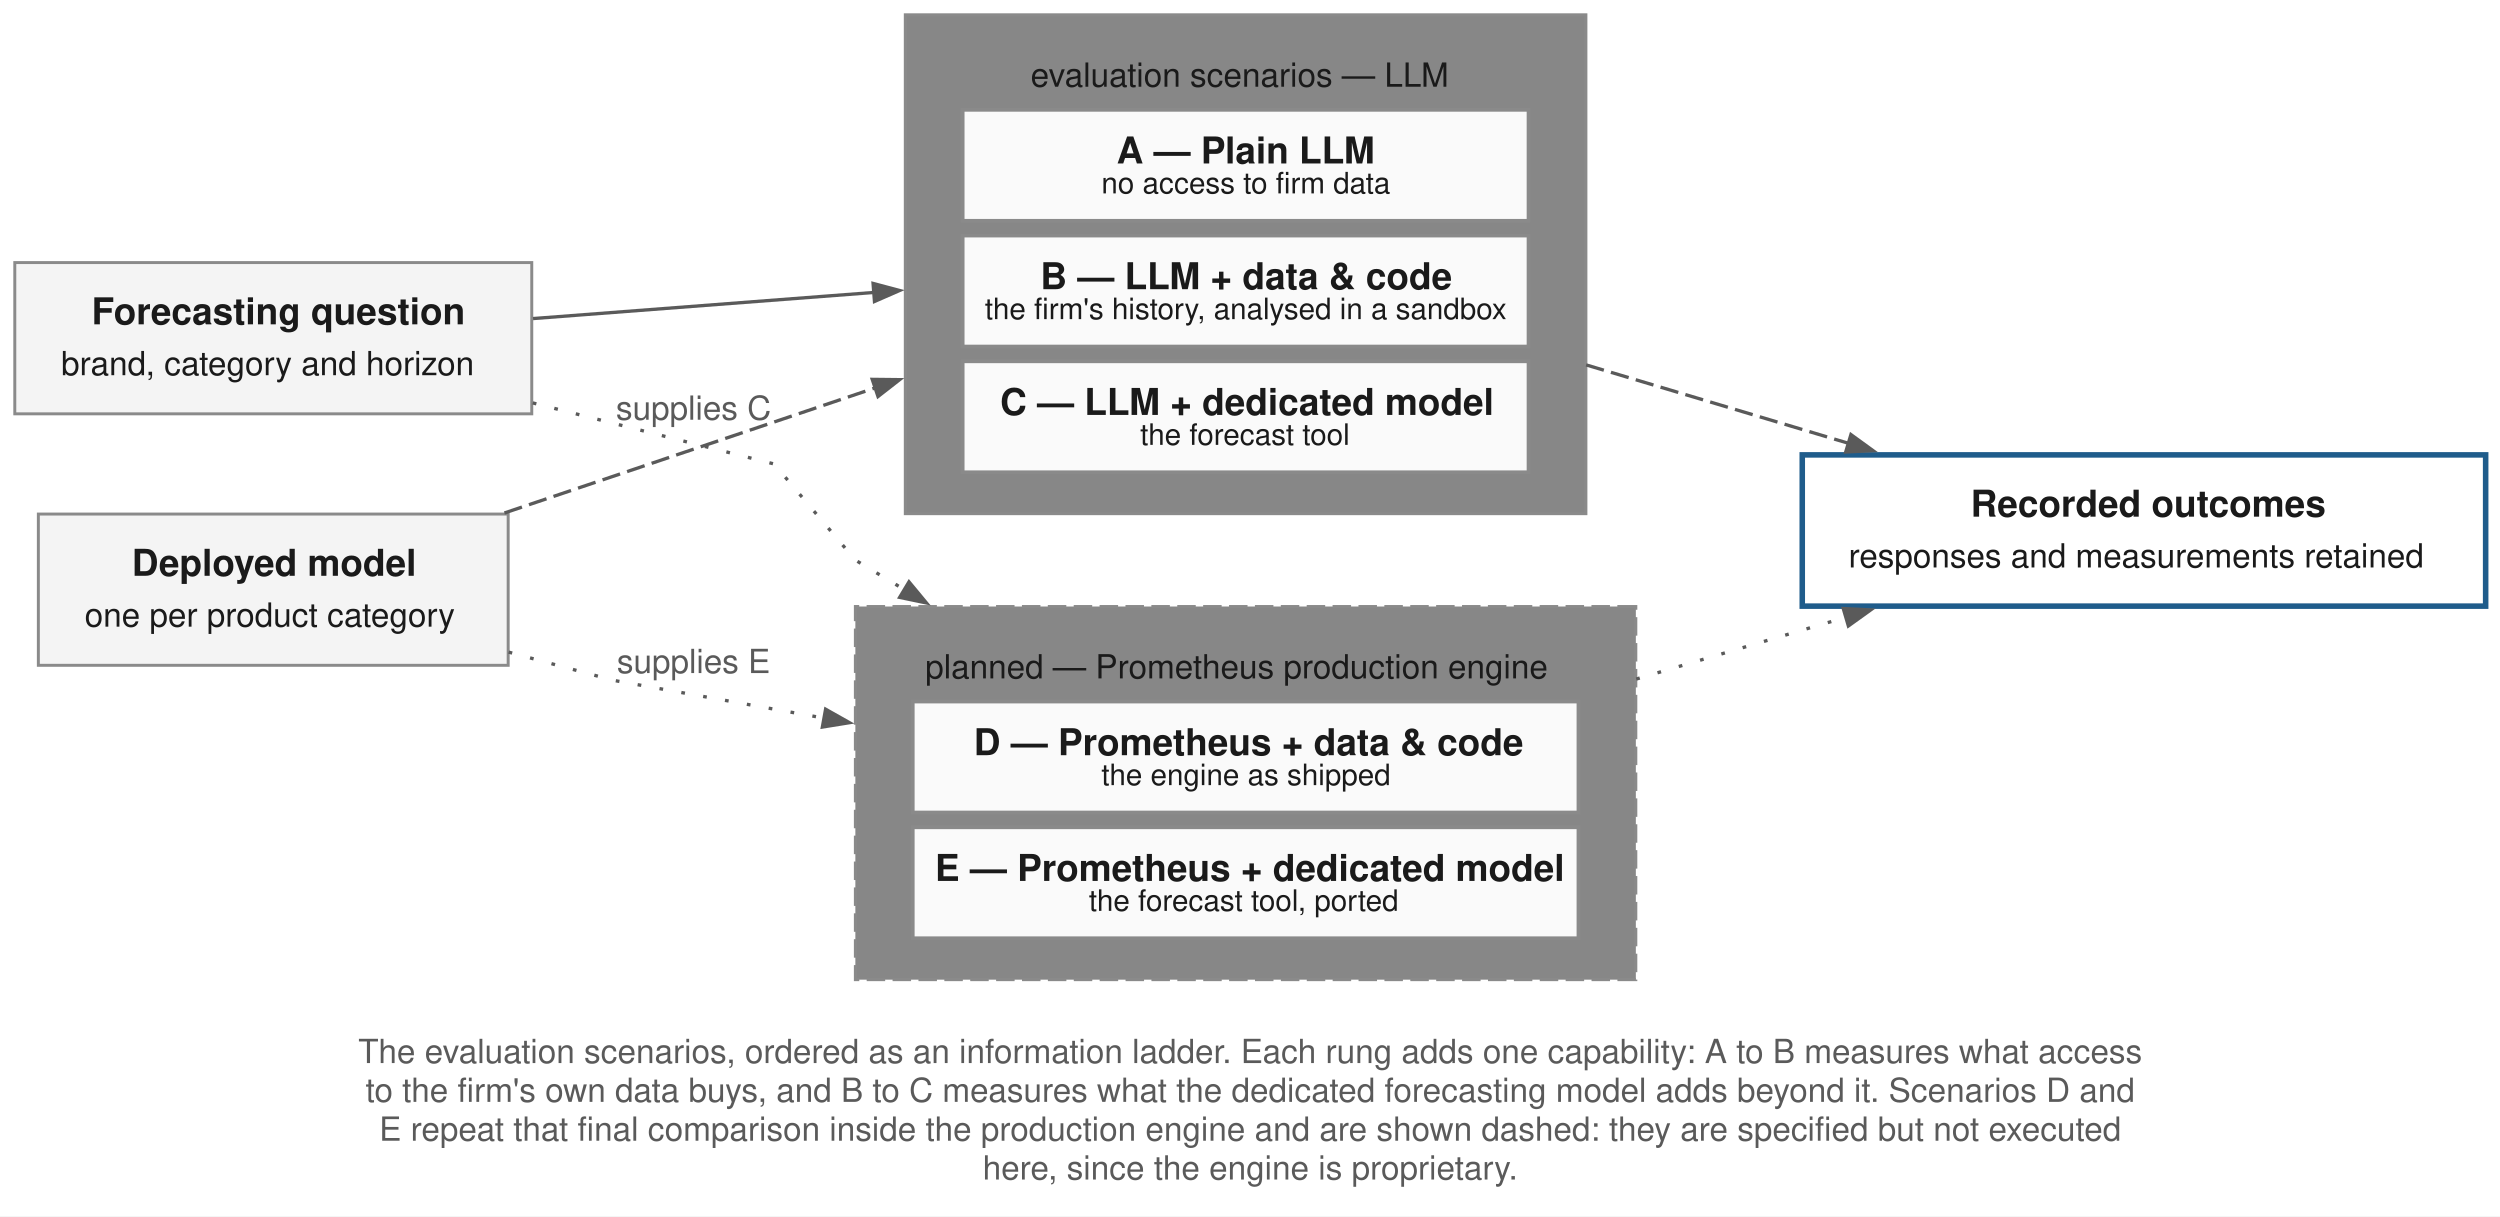
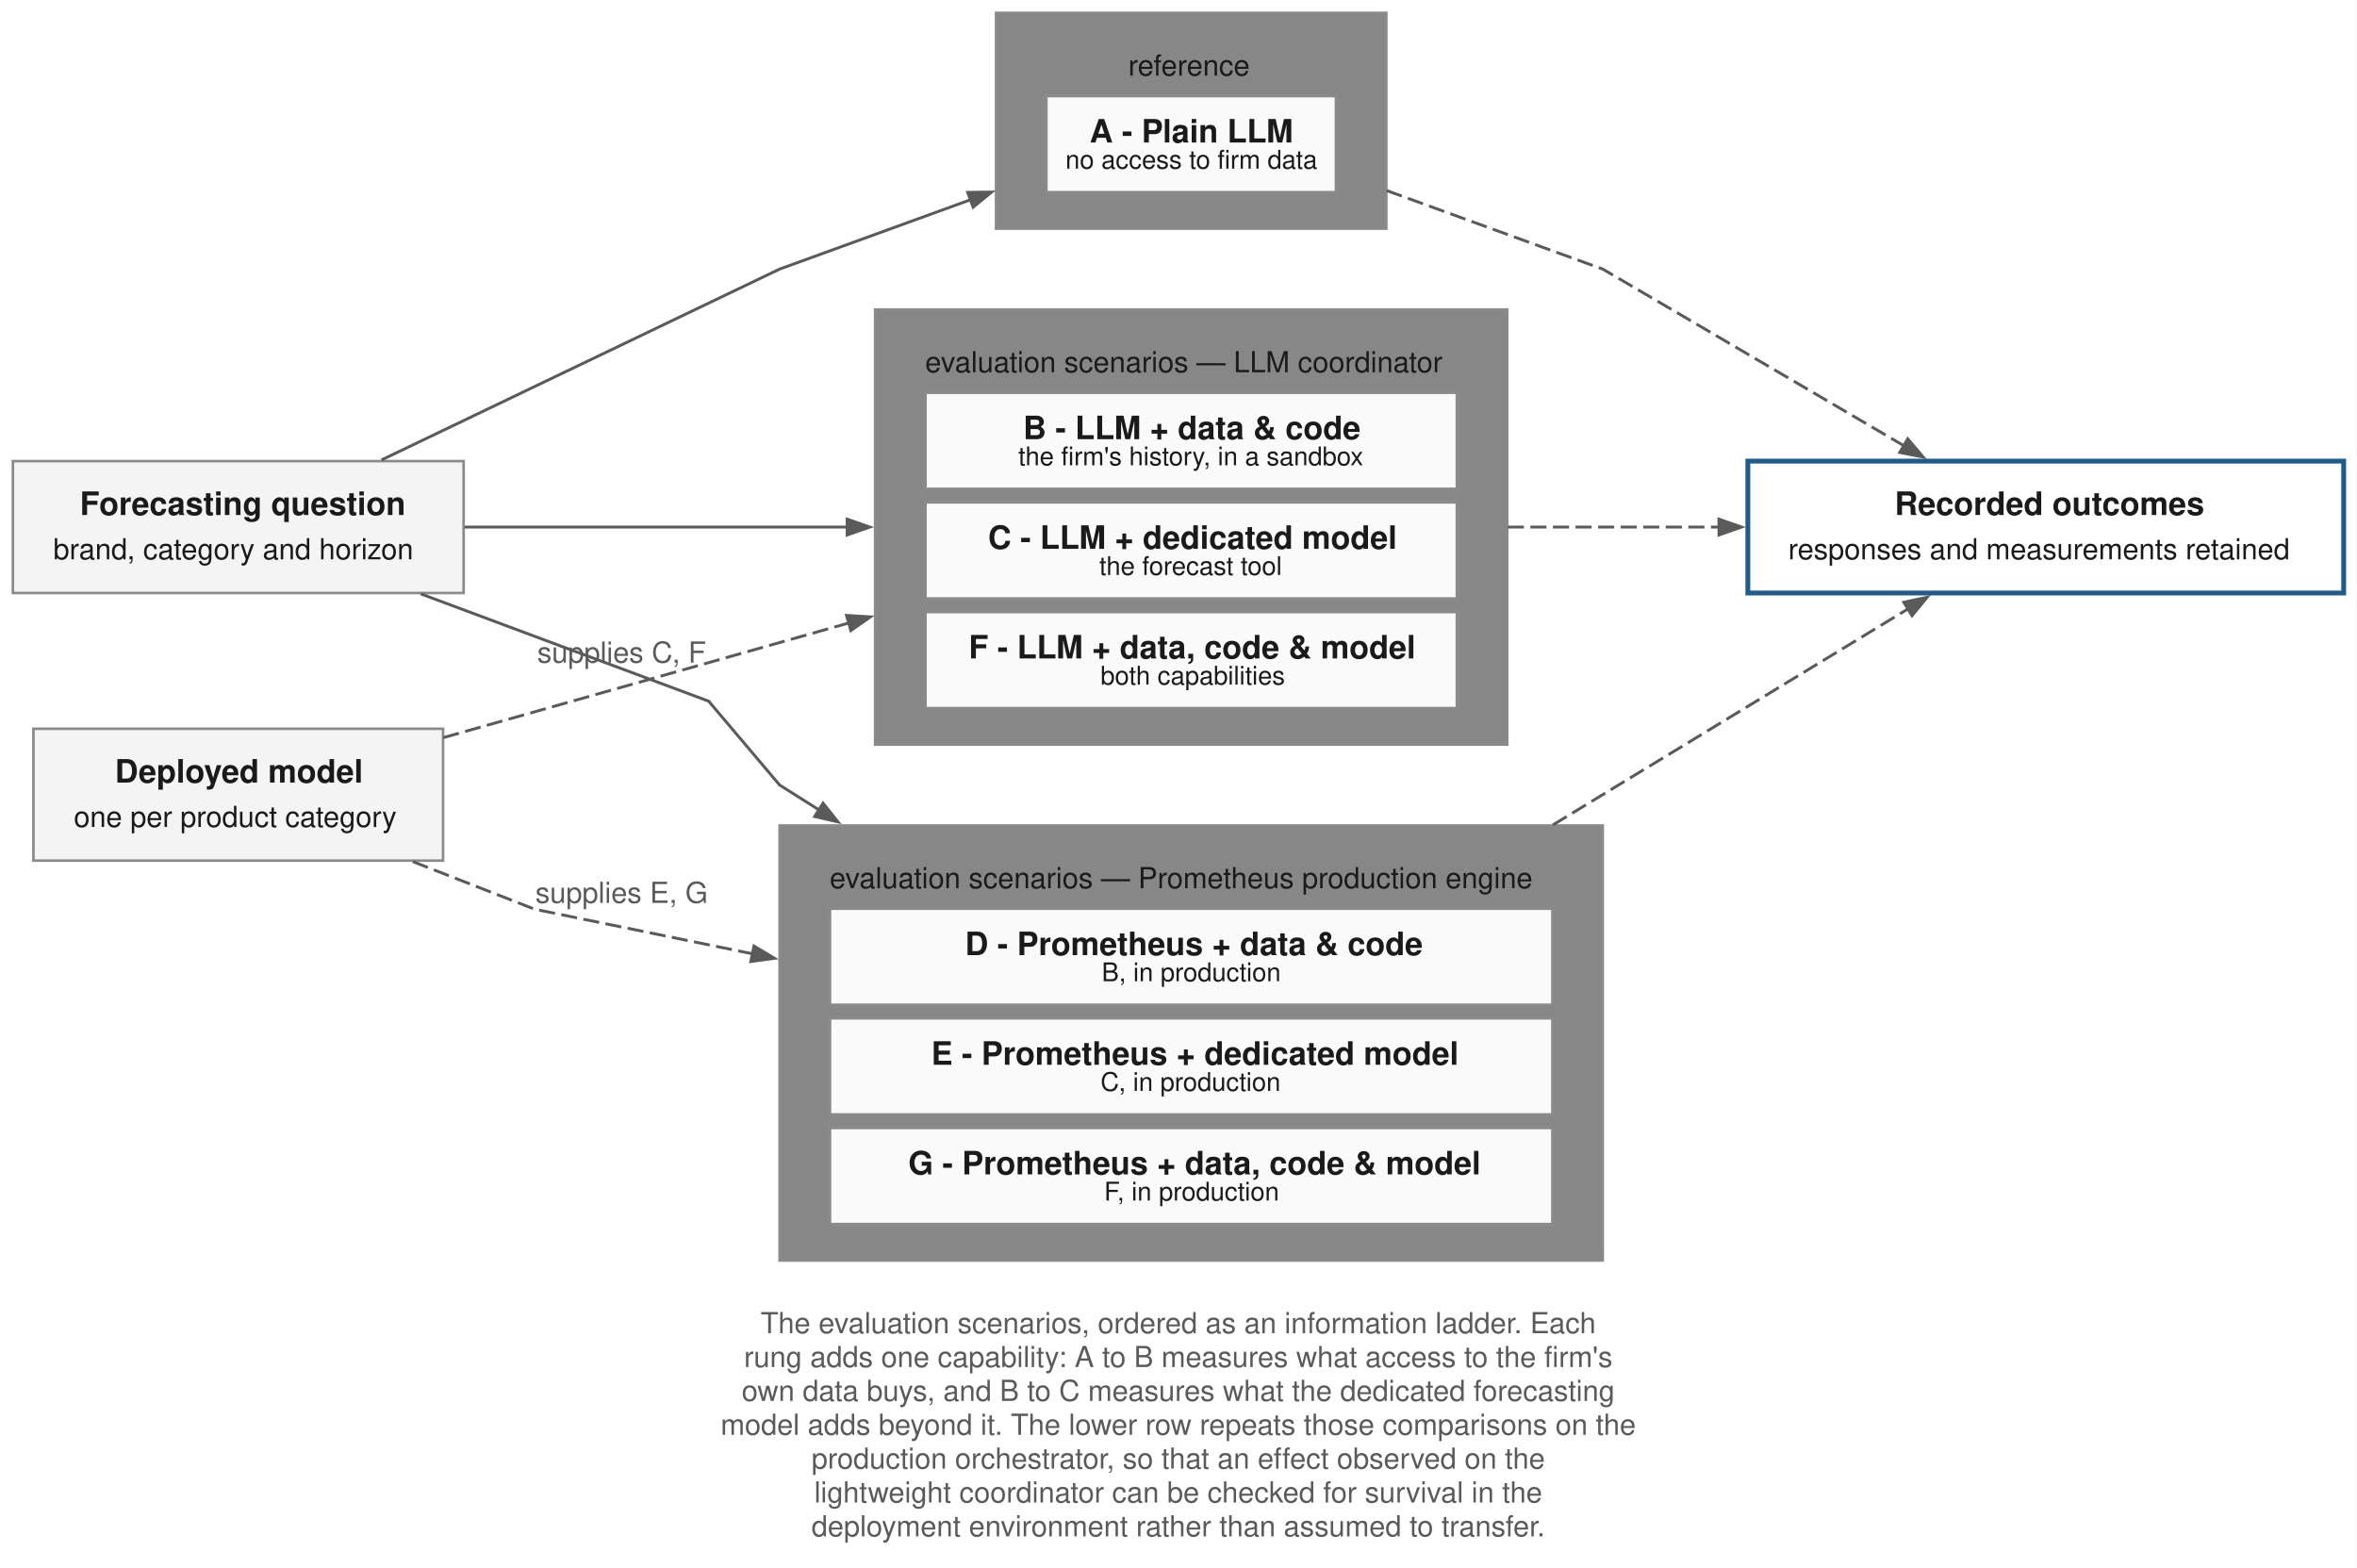
- <svg xmlns="http://www.w3.org/2000/svg" width="676pt" height="329pt" viewBox="0.00 0.00 676.00 329.00">
-   <g id="graph0" class="graph" transform="scale(1 1) rotate(0) translate(4 324.9)">
-     <polygon fill="white" stroke="none" points="-4,4 -4,-324.9 672.12,-324.9 672.12,4 -4,4" />
-     <text xml:space="preserve" text-anchor="middle" x="334.06" y="-37.45" font-family="Helvetica,sans-Serif" font-size="9.00" fill="#5a5a5a">The evaluation scenarios, ordered as an information ladder. Each rung adds one capability: A to B measures what access</text>
-     <text xml:space="preserve" text-anchor="middle" x="334.06" y="-26.95" font-family="Helvetica,sans-Serif" font-size="9.00" fill="#5a5a5a">to the firm's own data buys, and B to C measures what the dedicated forecasting model adds beyond it. Scenarios D and</text>
-     <text xml:space="preserve" text-anchor="middle" x="334.06" y="-16.45" font-family="Helvetica,sans-Serif" font-size="9.00" fill="#5a5a5a">E repeat that final comparison inside the production engine and are shown dashed: they are specified but not executed</text>
-     <text xml:space="preserve" text-anchor="middle" x="334.06" y="-5.95" font-family="Helvetica,sans-Serif" font-size="9.00" fill="#5a5a5a">here, since the engine is proprietary.</text>
+ <svg xmlns="http://www.w3.org/2000/svg" width="731pt" height="486pt" viewBox="0.00 0.00 731.00 486.00">
+   <g id="graph0" class="graph" transform="scale(1 1) rotate(0) translate(4 482.4)">
+     <polygon fill="white" stroke="none" points="-4,4 -4,-482.4 726.87,-482.4 726.87,4 -4,4" />
+     <text xml:space="preserve" text-anchor="middle" x="361.43" y="-68.95" font-family="Helvetica,sans-Serif" font-size="9.00" fill="#5a5a5a">The evaluation scenarios, ordered as an information ladder. Each</text>
+     <text xml:space="preserve" text-anchor="middle" x="361.43" y="-58.45" font-family="Helvetica,sans-Serif" font-size="9.00" fill="#5a5a5a">rung adds one capability: A to B measures what access to the firm's</text>
+     <text xml:space="preserve" text-anchor="middle" x="361.43" y="-47.95" font-family="Helvetica,sans-Serif" font-size="9.00" fill="#5a5a5a">own data buys, and B to C measures what the dedicated forecasting</text>
+     <text xml:space="preserve" text-anchor="middle" x="361.43" y="-37.45" font-family="Helvetica,sans-Serif" font-size="9.00" fill="#5a5a5a">model adds beyond it. The lower row repeats those comparisons on the</text>
+     <text xml:space="preserve" text-anchor="middle" x="361.43" y="-26.95" font-family="Helvetica,sans-Serif" font-size="9.00" fill="#5a5a5a">production orchestrator, so that an effect observed on the</text>
+     <text xml:space="preserve" text-anchor="middle" x="361.43" y="-16.45" font-family="Helvetica,sans-Serif" font-size="9.00" fill="#5a5a5a">lightweight coordinator can be checked for survival in the</text>
+     <text xml:space="preserve" text-anchor="middle" x="361.43" y="-5.95" font-family="Helvetica,sans-Serif" font-size="9.00" fill="#5a5a5a">deployment environment rather than assumed to transfer.</text>
    <g id="node1" class="node">
-       <polygon fill="#f4f4f4" stroke="#8a8a8a" stroke-width="0.8" points="139.79,-253.9 0,-253.9 0,-213 139.79,-213 139.79,-253.9" />
-       <text xml:space="preserve" text-anchor="start" x="20.77" y="-237.2" font-family="Helvetica,sans-Serif" font-weight="bold" font-size="10.00" fill="#1a1a1a">Forecasting question</text>
-       <text xml:space="preserve" text-anchor="start" x="12.52" y="-223.45" font-family="Helvetica,sans-Serif" font-size="9.00" fill="#1a1a1a">brand, category and horizon</text>
+       <polygon fill="#f4f4f4" stroke="#8a8a8a" stroke-width="0.8" points="139.79,-339.4 0,-339.4 0,-298.5 139.79,-298.5 139.79,-339.4" />
+       <text xml:space="preserve" text-anchor="start" x="20.77" y="-322.7" font-family="Helvetica,sans-Serif" font-weight="bold" font-size="10.00" fill="#1a1a1a">Forecasting question</text>
+       <text xml:space="preserve" text-anchor="start" x="12.52" y="-308.95" font-family="Helvetica,sans-Serif" font-size="9.00" fill="#1a1a1a">brand, category and horizon</text>
    </g>
    <g id="node3" class="node">
-       <polygon fill="#878787" stroke="#8a8a8a" stroke-width="0.8" points="424.83,-320.9 240.79,-320.9 240.79,-186 424.83,-186 424.83,-320.9" />
-       <text xml:space="preserve" text-anchor="start" x="274.68" y="-301.45" font-family="Helvetica,sans-Serif" font-size="9.00" fill="#1a1a1a">evaluation scenarios — LLM</text>
-       <polygon fill="#fafafa" stroke="none" points="256.31,-265.2 256.31,-295.2 409.31,-295.2 409.31,-265.2 256.31,-265.2" />
-       <polygon fill="none" stroke="#8a8a8a" points="256.31,-265.2 256.31,-295.2 409.31,-295.2 409.31,-265.2 256.31,-265.2" />
-       <text xml:space="preserve" text-anchor="start" x="297.93" y="-280.7" font-family="Helvetica,sans-Serif" font-weight="bold" font-size="10.00" fill="#1a1a1a">A — Plain LLM</text>
-       <text xml:space="preserve" text-anchor="start" x="293.81" y="-272.6" font-family="Helvetica,sans-Serif" font-size="8.00" fill="#1a1a1a">no access to firm data</text>
-       <polygon fill="#fafafa" stroke="none" points="256.31,-231.2 256.31,-261.2 409.31,-261.2 409.31,-231.2 256.31,-231.2" />
-       <polygon fill="none" stroke="#8a8a8a" points="256.31,-231.2 256.31,-261.2 409.31,-261.2 409.31,-231.2 256.31,-231.2" />
-       <text xml:space="preserve" text-anchor="start" x="277.31" y="-246.7" font-family="Helvetica,sans-Serif" font-weight="bold" font-size="10.00" fill="#1a1a1a">B — LLM + data &amp; code</text>
-       <text xml:space="preserve" text-anchor="start" x="262.31" y="-238.6" font-family="Helvetica,sans-Serif" font-size="8.00" fill="#1a1a1a">the firm's history, analysed in a sandbox</text>
-       <polygon fill="#fafafa" stroke="none" points="256.31,-197.2 256.31,-227.2 409.31,-227.2 409.31,-197.2 256.31,-197.2" />
-       <polygon fill="none" stroke="#8a8a8a" points="256.31,-197.2 256.31,-227.2 409.31,-227.2 409.31,-197.2 256.31,-197.2" />
-       <text xml:space="preserve" text-anchor="start" x="266.43" y="-212.7" font-family="Helvetica,sans-Serif" font-weight="bold" font-size="10.00" fill="#1a1a1a">C — LLM + dedicated model</text>
-       <text xml:space="preserve" text-anchor="start" x="304.31" y="-204.6" font-family="Helvetica,sans-Serif" font-size="8.00" fill="#1a1a1a">the forecast tool</text>
+       <polygon fill="#878787" stroke="#8a8a8a" stroke-width="0.8" points="425.95,-478.4 304.91,-478.4 304.91,-411.5 425.95,-411.5 425.95,-478.4" />
+       <text xml:space="preserve" text-anchor="start" x="345.93" y="-458.95" font-family="Helvetica,sans-Serif" font-size="9.00" fill="#1a1a1a">reference</text>
+       <polygon fill="#fafafa" stroke="none" points="320.43,-422.7 320.43,-452.7 410.43,-452.7 410.43,-422.7 320.43,-422.7" />
+       <polygon fill="none" stroke="#8a8a8a" points="320.43,-422.7 320.43,-452.7 410.43,-452.7 410.43,-422.7 320.43,-422.7" />
+       <text xml:space="preserve" text-anchor="start" x="333.93" y="-438.2" font-family="Helvetica,sans-Serif" font-weight="bold" font-size="10.00" fill="#1a1a1a">A - Plain LLM</text>
+       <text xml:space="preserve" text-anchor="start" x="326.43" y="-430.1" font-family="Helvetica,sans-Serif" font-size="8.00" fill="#1a1a1a">no access to firm data</text>
    </g>
    <g id="edge1" class="edge">
-       <path fill="none" stroke="#5a5a5a" stroke-width="0.9" d="M140.13,-238.76C168.4,-240.92 201.63,-243.47 232.42,-245.83" />
-       <polygon fill="#5a5a5a" stroke="#5a5a5a" stroke-width="0.9" points="232.08,-248.26 239.25,-246.35 232.46,-243.38 232.08,-248.26" />
+       <path fill="none" stroke="#5a5a5a" stroke-width="0.9" d="M114.31,-339.76C163.76,-363.46 237.79,-398.95 237.79,-398.95 237.79,-398.95 266.84,-409.5 297.11,-420.5" />
+       <polygon fill="#5a5a5a" stroke="#5a5a5a" stroke-width="0.9" points="296.12,-422.74 303.54,-422.83 297.8,-418.14 296.12,-422.74" />
    </g>
    <g id="node4" class="node">
-       <polygon fill="#878787" stroke="#8a8a8a" stroke-width="0.8" stroke-dasharray="5,2" points="438.33,-160.9 227.29,-160.9 227.29,-60 438.33,-60 438.33,-160.9" />
-       <text xml:space="preserve" text-anchor="start" x="246.18" y="-141.45" font-family="Helvetica,sans-Serif" font-size="9.00" fill="#1a1a1a">planned — Prometheus production engine</text>
-       <polygon fill="#fafafa" stroke="none" points="242.81,-105.2 242.81,-135.2 422.81,-135.2 422.81,-105.2 242.81,-105.2" />
-       <polygon fill="none" stroke="#8a8a8a" points="242.81,-105.2 242.81,-135.2 422.81,-135.2 422.81,-105.2 242.81,-105.2" />
-       <text xml:space="preserve" text-anchor="start" x="259.31" y="-120.7" font-family="Helvetica,sans-Serif" font-weight="bold" font-size="10.00" fill="#1a1a1a">D — Prometheus + data &amp; code</text>
-       <text xml:space="preserve" text-anchor="start" x="293.81" y="-112.6" font-family="Helvetica,sans-Serif" font-size="8.00" fill="#1a1a1a">the engine as shipped</text>
-       <polygon fill="#fafafa" stroke="none" points="242.81,-71.2 242.81,-101.2 422.81,-101.2 422.81,-71.2 242.81,-71.2" />
-       <polygon fill="none" stroke="#8a8a8a" points="242.81,-71.2 242.81,-101.2 422.81,-101.2 422.81,-71.2 242.81,-71.2" />
-       <text xml:space="preserve" text-anchor="start" x="248.81" y="-86.7" font-family="Helvetica,sans-Serif" font-weight="bold" font-size="10.00" fill="#1a1a1a">E — Prometheus + dedicated model</text>
-       <text xml:space="preserve" text-anchor="start" x="290.43" y="-78.6" font-family="Helvetica,sans-Serif" font-size="8.00" fill="#1a1a1a">the forecast tool, ported</text>
+       <polygon fill="#878787" stroke="#8a8a8a" stroke-width="0.8" points="463.45,-386.4 267.41,-386.4 267.41,-251.5 463.45,-251.5 463.45,-386.4" />
+       <text xml:space="preserve" text-anchor="start" x="282.93" y="-366.95" font-family="Helvetica,sans-Serif" font-size="9.00" fill="#1a1a1a">evaluation scenarios — LLM coordinator</text>
+       <polygon fill="#fafafa" stroke="none" points="282.93,-330.7 282.93,-360.7 447.93,-360.7 447.93,-330.7 282.93,-330.7" />
+       <polygon fill="none" stroke="#8a8a8a" points="282.93,-330.7 282.93,-360.7 447.93,-360.7 447.93,-330.7 282.93,-330.7" />
+       <text xml:space="preserve" text-anchor="start" x="313.31" y="-346.2" font-family="Helvetica,sans-Serif" font-weight="bold" font-size="10.00" fill="#1a1a1a">B - LLM + data &amp; code</text>
+       <text xml:space="preserve" text-anchor="start" x="311.81" y="-338.1" font-family="Helvetica,sans-Serif" font-size="8.00" fill="#1a1a1a">the firm's history, in a sandbox</text>
+       <polygon fill="#fafafa" stroke="none" points="282.93,-296.7 282.93,-326.7 447.93,-326.7 447.93,-296.7 282.93,-296.7" />
+       <polygon fill="none" stroke="#8a8a8a" points="282.93,-296.7 282.93,-326.7 447.93,-326.7 447.93,-296.7 282.93,-296.7" />
+       <text xml:space="preserve" text-anchor="start" x="302.43" y="-312.2" font-family="Helvetica,sans-Serif" font-weight="bold" font-size="10.00" fill="#1a1a1a">C - LLM + dedicated model</text>
+       <text xml:space="preserve" text-anchor="start" x="336.93" y="-304.1" font-family="Helvetica,sans-Serif" font-size="8.00" fill="#1a1a1a">the forecast tool</text>
+       <polygon fill="#fafafa" stroke="none" points="282.93,-262.7 282.93,-292.7 447.93,-292.7 447.93,-262.7 282.93,-262.7" />
+       <polygon fill="none" stroke="#8a8a8a" points="282.93,-262.7 282.93,-292.7 447.93,-292.7 447.93,-262.7 282.93,-262.7" />
+       <text xml:space="preserve" text-anchor="start" x="296.43" y="-278.2" font-family="Helvetica,sans-Serif" font-weight="bold" font-size="10.00" fill="#1a1a1a">F - LLM + data, code &amp; model</text>
+       <text xml:space="preserve" text-anchor="start" x="337.31" y="-270.1" font-family="Helvetica,sans-Serif" font-size="8.00" fill="#1a1a1a">both capabilities</text>
    </g>
    <g id="edge2" class="edge">
-       <path fill="none" stroke="#5a5a5a" stroke-width="0.9" stroke-dasharray="1,5" d="M140.06,-215.95C172.99,-207.62 205.29,-199.45 205.29,-199.45 205.29,-199.45 227.29,-173.45 227.29,-173.45 227.29,-173.45 232.61,-170.24 240.86,-165.27" />
-       <polygon fill="#5a5a5a" stroke="#5a5a5a" stroke-width="0.9" points="241.79,-167.57 246.52,-161.86 239.26,-163.37 241.79,-167.57" />
+       <path fill="none" stroke="#5a5a5a" stroke-width="0.9" d="M140.09,-318.95C175.46,-318.95 219.26,-318.95 258.74,-318.95" />
+       <polygon fill="#5a5a5a" stroke="#5a5a5a" stroke-width="0.9" points="258.74,-321.4 265.74,-318.95 258.74,-316.5 258.74,-321.4" />
+     </g>
+     <g id="node5" class="node">
+       <polygon fill="#878787" stroke="#8a8a8a" stroke-width="0.8" points="493.08,-226.4 237.79,-226.4 237.79,-91.5 493.08,-91.5 493.08,-226.4" />
+       <text xml:space="preserve" text-anchor="start" x="253.31" y="-206.95" font-family="Helvetica,sans-Serif" font-size="9.00" fill="#1a1a1a">evaluation scenarios — Prometheus production engine</text>
+       <polygon fill="#fafafa" stroke="none" points="253.31,-170.7 253.31,-200.7 477.56,-200.7 477.56,-170.7 253.31,-170.7" />
+       <polygon fill="none" stroke="#8a8a8a" points="253.31,-170.7 253.31,-200.7 477.56,-200.7 477.56,-170.7 253.31,-170.7" />
+       <text xml:space="preserve" text-anchor="start" x="295.31" y="-186.2" font-family="Helvetica,sans-Serif" font-weight="bold" font-size="10.00" fill="#1a1a1a">D - Prometheus + data &amp; code</text>
+       <text xml:space="preserve" text-anchor="start" x="337.68" y="-178.1" font-family="Helvetica,sans-Serif" font-size="8.00" fill="#1a1a1a">B, in production</text>
+       <polygon fill="#fafafa" stroke="none" points="253.31,-136.7 253.31,-166.7 477.56,-166.7 477.56,-136.7 253.31,-136.7" />
+       <polygon fill="none" stroke="#8a8a8a" points="253.31,-136.7 253.31,-166.7 477.56,-166.7 477.56,-136.7 253.31,-136.7" />
+       <text xml:space="preserve" text-anchor="start" x="284.81" y="-152.2" font-family="Helvetica,sans-Serif" font-weight="bold" font-size="10.00" fill="#1a1a1a">E - Prometheus + dedicated model</text>
+       <text xml:space="preserve" text-anchor="start" x="337.31" y="-144.1" font-family="Helvetica,sans-Serif" font-size="8.00" fill="#1a1a1a">C, in production</text>
+       <polygon fill="#fafafa" stroke="none" points="253.31,-102.7 253.31,-132.7 477.56,-132.7 477.56,-102.7 253.31,-102.7" />
+       <polygon fill="none" stroke="#8a8a8a" points="253.31,-102.7 253.31,-132.7 477.56,-132.7 477.56,-102.7 253.31,-102.7" />
+       <text xml:space="preserve" text-anchor="start" x="277.68" y="-118.2" font-family="Helvetica,sans-Serif" font-weight="bold" font-size="10.00" fill="#1a1a1a">G - Prometheus + data, code &amp; model</text>
+       <text xml:space="preserve" text-anchor="start" x="338.43" y="-110.1" font-family="Helvetica,sans-Serif" font-size="8.00" fill="#1a1a1a">F, in production</text>
+     </g>
+     <g id="edge3" class="edge">
+       <path fill="none" stroke="#5a5a5a" stroke-width="0.9" d="M126.5,-298.23C167.36,-283 215.79,-264.95 215.79,-264.95 215.79,-264.95 237.79,-238.95 237.79,-238.95 237.79,-238.95 242.47,-235.99 250.03,-231.22" />
+       <polygon fill="#5a5a5a" stroke="#5a5a5a" stroke-width="0.9" points="251.26,-233.34 255.87,-227.53 248.65,-229.19 251.26,-233.34" />
    </g>
    <g id="node2" class="node">
-       <polygon fill="#f4f4f4" stroke="#8a8a8a" stroke-width="0.8" points="133.41,-185.9 6.37,-185.9 6.37,-145 133.41,-145 133.41,-185.9" />
-       <text xml:space="preserve" text-anchor="start" x="31.64" y="-169.2" font-family="Helvetica,sans-Serif" font-weight="bold" font-size="10.00" fill="#1a1a1a">Deployed model</text>
-       <text xml:space="preserve" text-anchor="start" x="18.89" y="-155.45" font-family="Helvetica,sans-Serif" font-size="9.00" fill="#1a1a1a">one per product category</text>
-     </g>
-     <g id="edge3" class="edge">
-       <path fill="none" stroke="#5a5a5a" stroke-width="0.9" stroke-dasharray="5,2" d="M132.4,-186.19C162.37,-196.3 199.16,-208.71 232.94,-220.11" />
-       <polygon fill="#5a5a5a" stroke="#5a5a5a" stroke-width="0.9" points="231.85,-222.32 239.26,-222.24 233.41,-217.68 231.85,-222.32" />
-       <text xml:space="preserve" text-anchor="middle" x="183.54" y="-211.4" font-family="Helvetica,sans-Serif" font-size="9.00" fill="#5a5a5a">supplies C</text>
+       <polygon fill="#f4f4f4" stroke="#8a8a8a" stroke-width="0.8" points="133.41,-256.4 6.37,-256.4 6.37,-215.5 133.41,-215.5 133.41,-256.4" />
+       <text xml:space="preserve" text-anchor="start" x="31.64" y="-239.7" font-family="Helvetica,sans-Serif" font-weight="bold" font-size="10.00" fill="#1a1a1a">Deployed model</text>
+       <text xml:space="preserve" text-anchor="start" x="18.89" y="-225.95" font-family="Helvetica,sans-Serif" font-size="9.00" fill="#1a1a1a">one per product category</text>
    </g>
    <g id="edge4" class="edge">
-       <path fill="none" stroke="#5a5a5a" stroke-width="0.9" stroke-dasharray="1,5" d="M133.53,-148.57C149.27,-144.32 161.79,-140.95 161.79,-140.95 161.79,-140.95 187.51,-136.34 218.94,-130.7" />
-       <polygon fill="#5a5a5a" stroke="#5a5a5a" stroke-width="0.9" points="219.24,-133.13 225.7,-129.49 218.37,-128.31 219.24,-133.13" />
-       <text xml:space="preserve" text-anchor="middle" x="183.54" y="-142.9" font-family="Helvetica,sans-Serif" font-size="9.00" fill="#5a5a5a">supplies E</text>
-     </g>
-     <g id="node5" class="node">
-       <polygon fill="white" stroke="#1f5c8b" stroke-width="1.5" points="668.12,-201.9 483.33,-201.9 483.33,-161 668.12,-161 668.12,-201.9" />
-       <text xml:space="preserve" text-anchor="start" x="528.85" y="-185.2" font-family="Helvetica,sans-Serif" font-weight="bold" font-size="10.00" fill="#1a1a1a">Recorded outcomes</text>
-       <text xml:space="preserve" text-anchor="start" x="495.85" y="-171.45" font-family="Helvetica,sans-Serif" font-size="9.00" fill="#1a1a1a">responses and measurements retained</text>
+       <path fill="none" stroke="#5a5a5a" stroke-width="0.9" stroke-dasharray="5,2" d="M133.51,-253.65C170.12,-264.01 217.29,-277.35 259.45,-289.26" />
+       <polygon fill="#5a5a5a" stroke="#5a5a5a" stroke-width="0.9" points="258.54,-291.55 265.95,-291.1 259.88,-286.84 258.54,-291.55" />
+       <text xml:space="preserve" text-anchor="middle" x="188.79" y="-276.91" font-family="Helvetica,sans-Serif" font-size="9.00" fill="#5a5a5a">supplies C, F</text>
    </g>
    <g id="edge5" class="edge">
-       <path fill="none" stroke="#5a5a5a" stroke-width="0.9" stroke-dasharray="5,2" d="M424.89,-226.23C448.25,-219.25 473.18,-211.8 495.87,-205.02" />
-       <polygon fill="#5a5a5a" stroke="#5a5a5a" stroke-width="0.9" points="496.49,-207.39 502.49,-203.04 495.08,-202.69 496.49,-207.39" />
+       <path fill="none" stroke="#5a5a5a" stroke-width="0.9" stroke-dasharray="5,2" d="M124.03,-215.2C143.92,-207.43 161.79,-200.45 161.79,-200.45 161.79,-200.45 192.21,-194.22 229.49,-186.59" />
+       <polygon fill="#5a5a5a" stroke="#5a5a5a" stroke-width="0.9" points="229.84,-189.02 236.2,-185.21 228.85,-184.22 229.84,-189.02" />
+       <text xml:space="preserve" text-anchor="middle" x="188.79" y="-202.4" font-family="Helvetica,sans-Serif" font-size="9.00" fill="#5a5a5a">supplies E, G</text>
+     </g>
+     <g id="node6" class="node">
+       <polygon fill="white" stroke="#1f5c8b" stroke-width="1.5" points="722.87,-339.4 538.08,-339.4 538.08,-298.5 722.87,-298.5 722.87,-339.4" />
+       <text xml:space="preserve" text-anchor="start" x="583.6" y="-322.7" font-family="Helvetica,sans-Serif" font-weight="bold" font-size="10.00" fill="#1a1a1a">Recorded outcomes</text>
+       <text xml:space="preserve" text-anchor="start" x="550.6" y="-308.95" font-family="Helvetica,sans-Serif" font-size="9.00" fill="#1a1a1a">responses and measurements retained</text>
    </g>
    <g id="edge6" class="edge">
-       <path fill="none" stroke="#5a5a5a" stroke-width="0.9" stroke-dasharray="1,5" d="M438.43,-141.28C457.54,-146.91 477.19,-152.71 495.42,-158.08" />
-       <polygon fill="#5a5a5a" stroke="#5a5a5a" stroke-width="0.9" points="494.42,-160.34 501.83,-159.97 495.8,-155.64 494.42,-160.34" />
+       <path fill="none" stroke="#5a5a5a" stroke-width="0.9" stroke-dasharray="5,2" d="M426.05,-423.3C458.9,-411.37 493.08,-398.95 493.08,-398.95 493.08,-398.95 546.83,-367.42 586.84,-343.95" />
+       <polygon fill="#5a5a5a" stroke="#5a5a5a" stroke-width="0.9" points="587.67,-346.31 592.46,-340.66 585.19,-342.09 587.67,-346.31" />
+     </g>
+     <g id="edge7" class="edge">
+       <path fill="none" stroke="#5a5a5a" stroke-width="0.9" stroke-dasharray="5,2" d="M463.63,-318.95C485.05,-318.95 507.76,-318.95 529.29,-318.95" />
+       <polygon fill="#5a5a5a" stroke="#5a5a5a" stroke-width="0.9" points="529.12,-321.4 536.12,-318.95 529.12,-316.5 529.12,-321.4" />
+     </g>
+     <g id="edge8" class="edge">
+       <path fill="none" stroke="#5a5a5a" stroke-width="0.9" stroke-dasharray="5,2" d="M477.61,-226.57C516.68,-250.34 558.21,-275.6 587.94,-293.69" />
+       <polygon fill="#5a5a5a" stroke="#5a5a5a" stroke-width="0.9" points="586.44,-295.64 593.7,-297.19 588.99,-291.46 586.44,-295.64" />
    </g>
  </g>
</svg>
